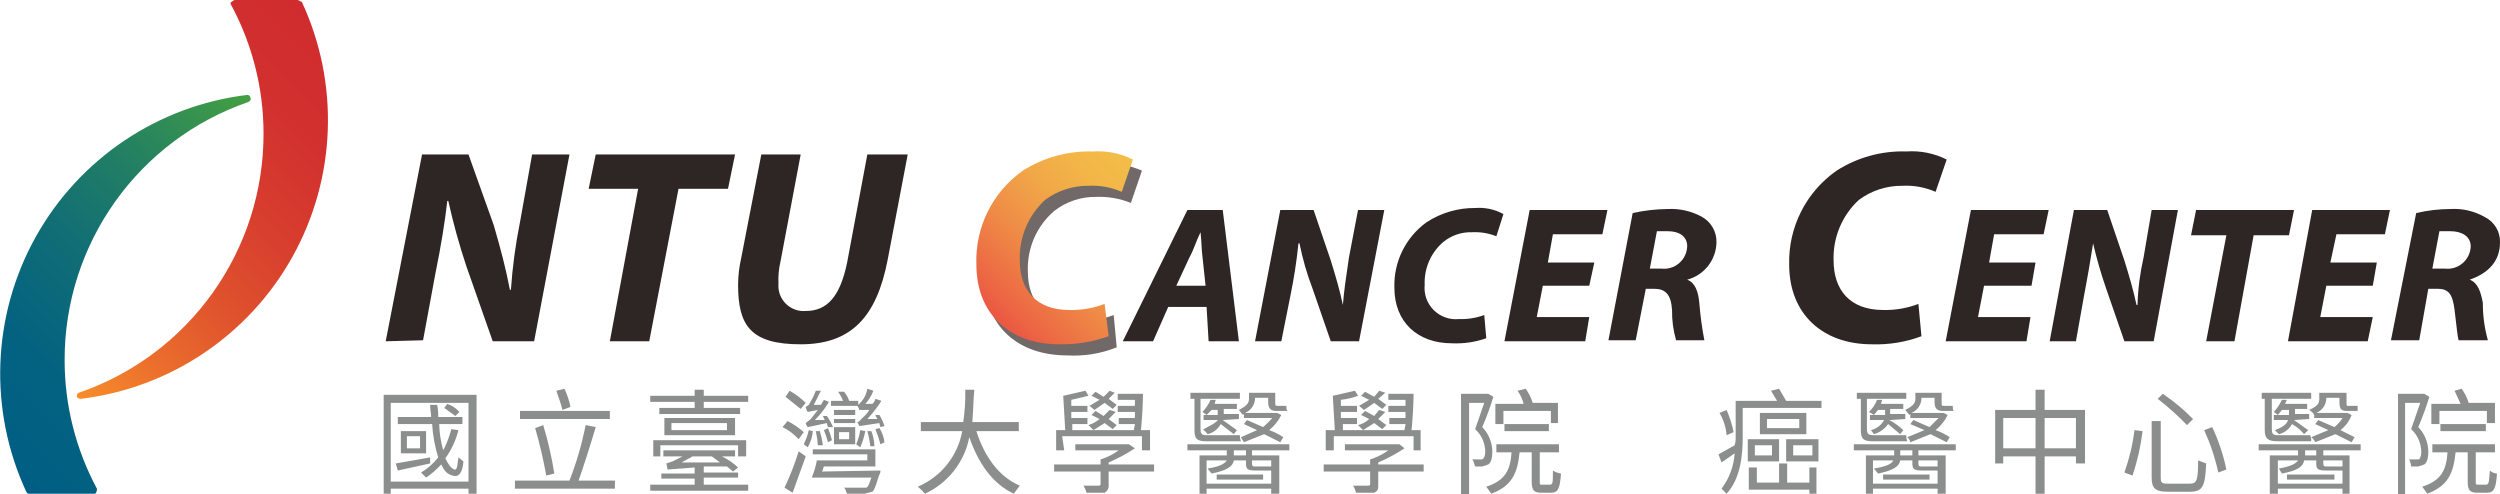
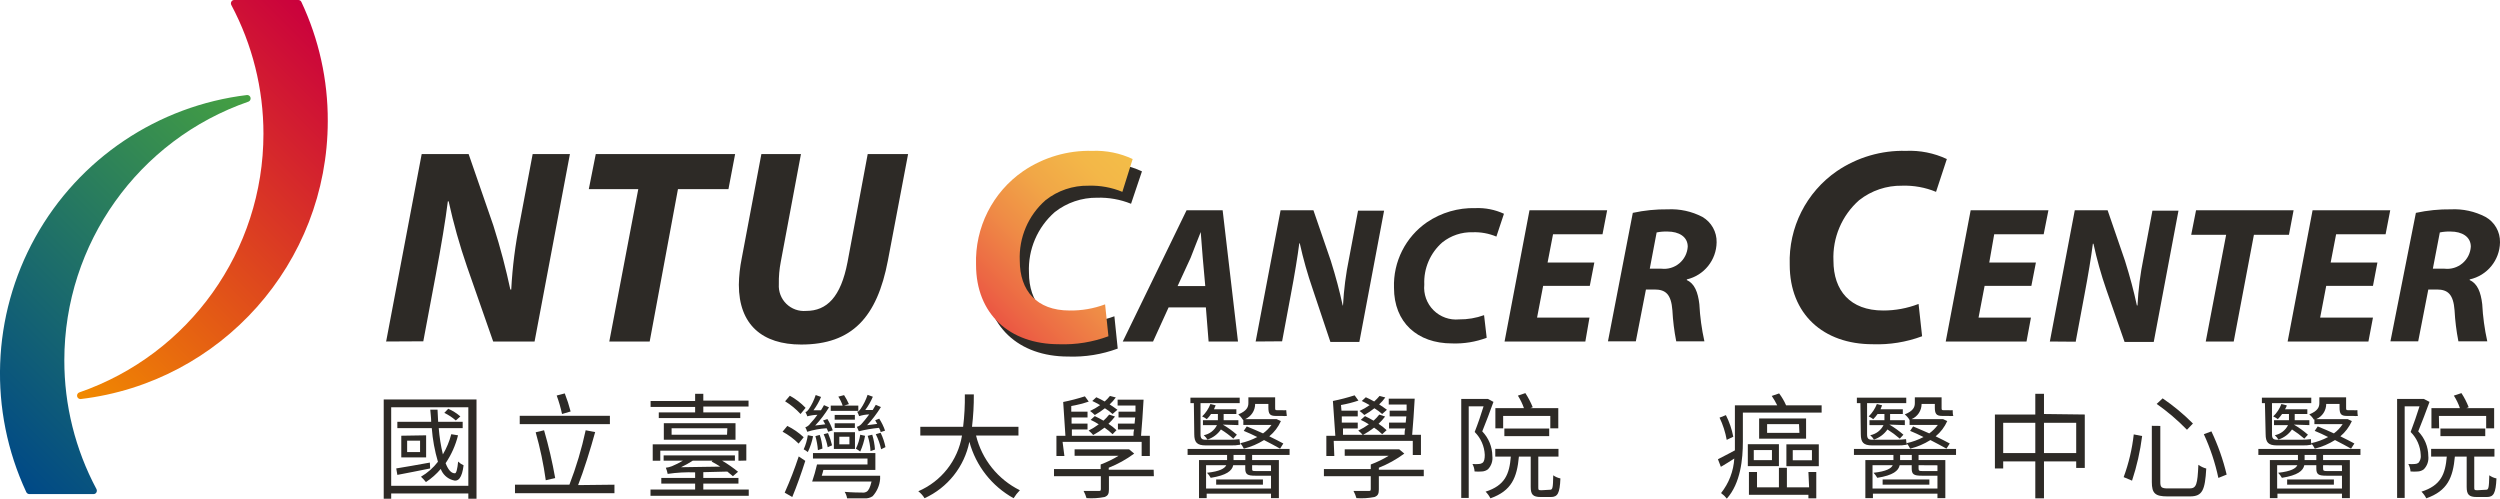
- <svg xmlns="http://www.w3.org/2000/svg" width="247.6" height="48.9" viewBox="0 0 247.6 48.9">
+ <svg xmlns="http://www.w3.org/2000/svg" viewBox="0 0 247.58 49.39">
  <defs>
-     <style>.cls-1{isolation:isolate;}.cls-2{fill:url(#linear-gradient);}.cls-3{fill:url(#linear-gradient-2);}.cls-4{fill:#2e2624;}.cls-5{opacity:0.65;mix-blend-mode:multiply;}.cls-6{fill:#231815;}.cls-7{fill:url(#linear-gradient-3);}.cls-8{fill:#8c8d8d;}</style>
-     <linearGradient id="linear-gradient" x1="-2.13" y1="44.03" x2="28.57" y2="13.33" gradientUnits="userSpaceOnUse">
-       <stop offset="0" stop-color="#005e85" />
-       <stop offset="0.24" stop-color="#046281" />
-       <stop offset="0.48" stop-color="#116e75" />
-       <stop offset="0.73" stop-color="#258260" />
-       <stop offset="0.98" stop-color="#429d44" />
+     <style>.cls-1{fill:url(#未命名漸層_13);}.cls-2{fill:url(#未命名漸層_10);}.cls-3{fill:#2d2a26;}.cls-4{fill:url(#linear-gradient);}</style>
+     <linearGradient id="未命名漸層_13" x1="-2.13" y1="44.03" x2="28.57" y2="13.33" gradientUnits="userSpaceOnUse">
+       <stop offset="0" stop-color="#004987" />
      <stop offset="1" stop-color="#45a041" />
    </linearGradient>
-     <linearGradient id="linear-gradient-2" x1="3.89" y1="35.6" x2="34.59" y2="4.9" gradientUnits="userSpaceOnUse">
-       <stop offset="0" stop-color="#f88d2b" />
-       <stop offset="0.18" stop-color="#eb6e2c" />
-       <stop offset="0.39" stop-color="#df512d" />
-       <stop offset="0.6" stop-color="#d73d2e" />
-       <stop offset="0.8" stop-color="#d2302f" />
-       <stop offset="1" stop-color="#d02c2f" />
+     <linearGradient id="未命名漸層_10" x1="3.88" y1="35.6" x2="34.59" y2="4.9" gradientUnits="userSpaceOnUse">
+       <stop offset="0" stop-color="#f18a00" />
+       <stop offset="1" stop-color="#ca003d" />
    </linearGradient>
-     <linearGradient id="linear-gradient-3" x1="98.73" y1="31.8" x2="113.5" y2="17.03" gradientUnits="userSpaceOnUse">
+     <linearGradient id="linear-gradient" x1="98.73" y1="31.8" x2="113.5" y2="17.04" gradientUnits="userSpaceOnUse">
      <stop offset="0" stop-color="#eb5643" />
      <stop offset="0.1" stop-color="#ec6644" />
      <stop offset="0.37" stop-color="#ef8c46" />
      <stop offset="0.61" stop-color="#f1a747" />
      <stop offset="0.83" stop-color="#f3b748" />
      <stop offset="1" stop-color="#f3bd48" />
    </linearGradient>
  </defs>
-   <g class="cls-1">
-     <g id="txt">
-       <path class="cls-2" d="M6.4,35.7A27,27,0,0,1,24.6,10.1c.2-.1.3-.3.2-.4a.3.3,0,0,0-.3-.3A27.8,27.8,0,0,0,2.6,48.7c.1.2.2.2.3.2H9.3c.1,0,.2,0,.2-.1a.6.6,0,0,0,.1-.4A26.9,26.9,0,0,1,6.4,35.7Z" />
-       <path class="cls-3" d="M29.9.2,29.5,0H23.2l-.3.2a.2.2,0,0,0,0,.3,26.9,26.9,0,0,1,3.2,12.7A27.1,27.1,0,0,1,7.8,38.9c-.1,0-.2.2-.2.4a.5.5,0,0,0,.4.2A27.8,27.8,0,0,0,29.9.2Z" />
-       <path class="cls-4" d="M38.2,33.8l3.6-18.5h4.6l2.5,7c.7,2.4,1.2,4.3,1.6,6.4h.1a52.1,52.1,0,0,1,.9-6.7l1.2-6.7h3.7L52.9,33.8H48.8l-2.6-7.4a64.3,64.3,0,0,1-1.8-6.5h-.1c-.2,1.8-.6,4.4-1.2,7.3l-1.2,6.5Z" />
-       <path class="cls-4" d="M63.2,18.7H58.3l.7-3.4H72.8l-.7,3.4H67.2L64.3,33.8H60.4Z" />
-       <path class="cls-4" d="M79.3,15.3l-2,10.6a7.8,7.8,0,0,0-.2,2.2,2.5,2.5,0,0,0,2.7,2.7c2.1,0,3.4-1.4,4.1-4.8l2-10.7h4l-2,10.5c-1.1,5.6-3.6,8.3-8.6,8.3s-6.2-1.9-6.2-5.9a12.2,12.2,0,0,1,.3-2.6l2-10.3Z" />
-       <g class="cls-5">
-         <path class="cls-6" d="M110.6,34.4a11.4,11.4,0,0,1-4.9.8c-4.9,0-8.2-2.9-8.2-7.8a10.7,10.7,0,0,1,4.7-9.3,11.2,11.2,0,0,1,6.8-2,9.9,9.9,0,0,1,4.1.8L112,20.1a8.2,8.2,0,0,0-3.4-.6,6.6,6.6,0,0,0-4.2,1.4,7.5,7.5,0,0,0-2.6,6c0,3,1.7,4.9,5,4.9a9.1,9.1,0,0,0,3.5-.6Z" />
-       </g>
-       <path class="cls-7" d="M109.8,33.3a13.7,13.7,0,0,1-4.9.8c-4.9,0-8.2-3-8.2-7.9a10.9,10.9,0,0,1,4.6-9.3,12.3,12.3,0,0,1,6.9-1.9,7.7,7.7,0,0,1,4,.8L111.1,19a7.3,7.3,0,0,0-3.3-.6,7.1,7.1,0,0,0-4.3,1.4,7.8,7.8,0,0,0-2.5,6c0,2.9,1.6,4.9,4.9,4.9a9.1,9.1,0,0,0,3.5-.6Z" />
-       <path class="cls-4" d="M115.7,30.4l-1.5,3.4h-3l6.4-13h3.5l1.6,13h-3l-.2-3.4Zm3.7-2.1-.3-2.8c-.1-.7-.1-1.7-.2-2.5h0c-.4.8-.7,1.8-1.1,2.5l-1.3,2.8Z" />
-       <path class="cls-4" d="M124.3,33.8l2.5-13h3.3l1.7,5c.5,1.6.9,3,1.2,4.4h0c.1-1.3.3-2.7.6-4.7l.9-4.7h2.6l-2.5,13h-2.8L130,28.6a28.1,28.1,0,0,1-1.3-4.5h-.1a52,52,0,0,1-.8,5.2l-.9,4.5Z" />
-       <path class="cls-4" d="M147.2,33.5a9,9,0,0,1-3.4.5c-3.4,0-5.7-2.1-5.7-5.5a7.7,7.7,0,0,1,3.2-6.5,8.7,8.7,0,0,1,4.8-1.4,5,5,0,0,1,2.8.6l-.7,2.2a5.7,5.7,0,0,0-2.4-.4,4.3,4.3,0,0,0-2.9,1,5.3,5.3,0,0,0-1.8,4.2,3.1,3.1,0,0,0,3.4,3.4,6.6,6.6,0,0,0,2.5-.4Z" />
-       <path class="cls-4" d="M157.4,28.3h-4.6l-.6,3.1h5.2l-.4,2.4h-8l2.5-13h7.7l-.5,2.4h-4.9l-.5,2.8h4.6Z" />
-       <path class="cls-4" d="M161.7,21.1a16.9,16.9,0,0,1,3.5-.4,6.3,6.3,0,0,1,3.4.8A2.8,2.8,0,0,1,170,24a3.9,3.9,0,0,1-2.9,3.7h0c.8.3,1.1,1.2,1.2,2.3a33.4,33.4,0,0,0,.5,3.7H166a10.2,10.2,0,0,1-.4-3c-.1-1.6-.7-2.1-1.8-2.1H163l-1,5.1h-2.7Zm1.7,5.5h1.1a2.3,2.3,0,0,0,2.6-2.2c0-1-.8-1.5-1.9-1.5h-1.1Z" />
-       <path class="cls-4" d="M190.3,33.3a12.8,12.8,0,0,1-4.9.8c-4.9,0-8.2-3-8.2-7.9a11,11,0,0,1,4.7-9.3,12.1,12.1,0,0,1,6.9-1.9,7.7,7.7,0,0,1,4,.8L191.7,19a7.3,7.3,0,0,0-3.3-.6,7.1,7.1,0,0,0-4.3,1.4,7.8,7.8,0,0,0-2.5,6c0,2.9,1.6,4.9,4.9,4.9a9.1,9.1,0,0,0,3.5-.6Z" />
-       <path class="cls-4" d="M201.2,28.3h-4.7l-.6,3.1h5.2l-.4,2.4h-8l2.5-13h7.7l-.5,2.4h-4.9L197,26h4.6Z" />
-       <path class="cls-4" d="M203,33.8l2.4-13h3.3l1.7,5c.5,1.6.9,3,1.2,4.4h.1a24,24,0,0,1,.6-4.7l.8-4.7h2.6l-2.4,13h-2.9l-1.8-5.2a44.5,44.5,0,0,1-1.3-4.5h0c-.2,1.3-.5,3.1-.9,5.2l-.8,4.5Z" />
-       <path class="cls-4" d="M220.5,23.3H217l.5-2.5h9.7l-.5,2.5h-3.5l-1.9,10.5h-2.8Z" />
-       <path class="cls-4" d="M235,28.3h-4.6l-.6,3.1H235l-.5,2.4h-7.9l2.4-13h7.7l-.5,2.4h-4.8l-.6,2.8h4.6Z" />
-       <path class="cls-4" d="M239.3,21.1a15.1,15.1,0,0,1,3.4-.4,6.1,6.1,0,0,1,3.4.8,2.7,2.7,0,0,1,1.5,2.5c0,2-1.3,3.1-3,3.7h0c.8.3,1.1,1.2,1.3,2.3a13.5,13.5,0,0,0,.5,3.7h-2.9c-.1-.3-.2-1.4-.4-3s-.6-2.1-1.7-2.1h-.9l-.9,5.1h-2.8Zm1.6,5.5h1.2a2.3,2.3,0,0,0,2.6-2.2c0-1-.9-1.5-2-1.5h-1.1Z" />
-       <path class="cls-8" d="M47.2,39.1v9.8h-.8v-.5H38.7v.5H38V39.1Zm-.8,8.6V39.9H38.7v7.8Zm-3.8-1.8-3.2.7-.2-.7,3.4-.6Zm2.8-3.3a8,8,0,0,1-1.3,2.8c.3.6.6,1,.9,1.1s.3-.5.4-1.2l.5.4c-.1,1.2-.5,1.6-1.1,1.4s-.8-.5-1.1-1.1a8.7,8.7,0,0,1-1.5,1.3l-.5-.5a6.1,6.1,0,0,0,1.7-1.5,13.9,13.9,0,0,1-.6-3.3H39.4v-.7h3.3c0-.4-.1-.7-.1-1.2h.7a5.3,5.3,0,0,1,.1,1.2h2.4V42H43.5a10.1,10.1,0,0,0,.4,2.6,10.2,10.2,0,0,0,.8-2.1Zm-3.2.1v2.2H39.7V42.7Zm-.6.5H40.3v1.2h1.3Zm3.5-2L44,40.4l.3-.4a2.8,2.8,0,0,1,1.2.8Z" />
-       <path class="cls-8" d="M60.9,47.6v.8H51v-.8h5.4A31.9,31.9,0,0,0,58,42.1l1,.2c-.5,1.7-1.2,3.9-1.7,5.3Zm-.5-6.1H51.5v-.8h8.9Zm-6.3,5.6A45.2,45.2,0,0,0,53,42.4l.8-.3a35.8,35.8,0,0,1,1.1,4.8Zm1.6-6.5c-.1-.5-.4-1.3-.6-1.9l.8-.2a7.6,7.6,0,0,1,.6,1.8Z" />
-       <path class="cls-8" d="M74.1,48v.6H64.4V48h4.4v-.6H65.5v-.5h3.3v-.6l-2.7.2c0-.2-.1-.5-.1-.6l.6-.2,1-.5H65.7v-.6h7.1v.6H71.5a6.4,6.4,0,0,1,1.6,1.1l-.5.4-.6-.5H69.7v.6h3.4v.5H69.7V48Zm-5.3-8.2H64.4v-.6h4.4v-.6h.9v.6h4.4v.6H69.7v.6h3.6V41h-8v-.6h3.5Zm4.3,5.4V44.1H65.4v1.1h-.7V43.6h9.2v1.6Zm-.3-3.8v1.7h-7V41.4Zm-.8.5H66.5v.7H72Zm-3.4,3.3-1.1.6h3.8l-.8-.6H68.6Z" />
-       <path class="cls-8" d="M79.1,43.5a5.2,5.2,0,0,0-1.6-1.2l.5-.6a7.4,7.4,0,0,1,1.6,1.1Zm-1.4,4.8a27.3,27.3,0,0,0,1.4-3.6l.7.5-1.3,3.6Zm1.6-7.8-1.5-1.2.4-.6a7.4,7.4,0,0,1,1.6,1.2Zm1.2,2.2a3.8,3.8,0,0,1-.5,1.6l-.4-.3a5.8,5.8,0,0,0,.5-1.4Zm1.5-.4c0-.1-.1-.2-.1-.4l-1.9.4a.8.8,0,0,1-.2-.4l.5-.4.7-.9-1,.2a1.1,1.1,0,0,1-.2-.5l.3-.2a8.8,8.8,0,0,0,.7-1.4h.5l-.7,1.4h.7l.3-.5.5.2a8.6,8.6,0,0,1-1.4,1.8h1c-.1-.1-.1-.2-.2-.4h.4a6,6,0,0,1,.6,1.1Zm5.2,4.3s0,.3-.1.4-.4,1.5-.7,1.7l-.8.2H83.9c-.1-.1-.1-.4-.3-.6h2.2c.2-.1.3-.4.5-1H80.4a8.4,8.4,0,0,0,.5-1.7h5v-.6H80.5v-.5h6.2v1.7H81.6c-.1.2-.1.4-.2.5ZM81,44.1a9.3,9.3,0,0,0-.2-1.4h.4a8.9,8.9,0,0,1,.3,1.4Zm1-1.7a8.4,8.4,0,0,1,.4,1.2l-.4.2a8.4,8.4,0,0,0-.4-1.2Zm3-2.2H82.3v-.5h1.2a4.1,4.1,0,0,0-.5-.9h.6a2.6,2.6,0,0,1,.5.9H85Zm-2.4,2.1h2.1V44H82.6Zm2.1-1.2H82.6v-.5h2.1Zm-2.1.4h2.1v.4H82.6Zm.5,2h1v-.7h-1Zm2.6-.8a7.5,7.5,0,0,1-.5,1.6l-.4-.3a5.7,5.7,0,0,0,.4-1.4Zm1.5-.4c0-.1-.1-.2-.1-.4l-2,.3a1.4,1.4,0,0,0-.2-.4c.2,0,.3-.2.5-.4a3,3,0,0,0,.7-.8h-1a.8.8,0,0,0-.2-.4l.3-.3a2.6,2.6,0,0,0,.7-1.4l.6.2a4.1,4.1,0,0,1-.8,1.3h.7a.9.9,0,0,0,.3-.5l.6.2a12.4,12.4,0,0,1-1.4,1.8h1c-.1-.2-.2-.3-.2-.4h.4a5.4,5.4,0,0,1,.5,1.1Zm-1,1.9a9.9,9.9,0,0,0-.3-1.5h.4a4.4,4.4,0,0,1,.3,1.5Zm.9-1.8a3.4,3.4,0,0,1,.5,1.4l-.4.2a13.1,13.1,0,0,0-.5-1.5Z" />
-       <path class="cls-8" d="M96.7,42.7c.8,2.5,2.2,4.5,4.3,5.4l-.6.8c-2.1-1-3.5-3-4.4-5.6a7.8,7.8,0,0,1-4.4,5.6,4.6,4.6,0,0,0-.7-.7,7.4,7.4,0,0,0,4.4-5.5H91.2v-.9h4.2a18.9,18.9,0,0,0,.2-3.2h.9c-.1.9-.1,2-.2,3.2h4.6v.9Z" />
-       <path class="cls-8" d="M114.3,46.7h-4.5V48a.8.8,0,0,1-.4.8h-1.8a2.1,2.1,0,0,0-.3-.7h1.5c.2,0,.2-.1.2-.2V46.7h-4.6V46H109v-.5a6.1,6.1,0,0,0,1.8-.9h-4.3V44h5.3l.6.4a15.9,15.9,0,0,1-2.6,1.4V46h4.5Zm-8.9-2.1h-.8v-2h.9l-.2-3.4,2.2-.5.3.5-1.7.4v.6h1.6v.6h-1.6v.6h1.6V42h-1.5v.6h6.1c0-.2.1-.4.1-.6h-1.6v-.6h1.6v-.6h-1.7v-.6h1.7v-.6h-1.7V39h2.5c0,1.1-.1,2.6-.2,3.6h.9v2h-.8V43.2h-7.9Zm4.8-2.1-.8-.6-1.1.7-.5-.5a3,3,0,0,0,1.1-.6l-.8-.4.4-.4.8.5.6-.6.6.2-.7.7.8.6Zm0-2-.8-.6-1,.7-.5-.4,1-.6-.8-.4.4-.4.8.5.6-.6.5.2-.6.6.8.6Z" />
-       <path class="cls-8" d="M124,44.6v.5h2.7v3.8h-.8v-.5h-6.4v.5h-.7V45.1h2.7v-.5h-3.9V44h10.1v.6Zm-5.7-5.1h-.4v-.6h4.9v.6h-3.9v3c0,.4.1.6.5.6h3.4a1.3,1.3,0,0,0,.1.6h-3.5c-.9,0-1.1-.3-1.1-1.1Zm2.8,2.1h0l1.4,1-.3.4-1.3-1a2,2,0,0,1-1.3,1c-.1-.1-.2-.3-.4-.4s1.2-.6,1.4-1h-1.4v-.5h1.4v-.5H120l-.5.5-.4-.3a5,5,0,0,0,.8-1.2h.5c0,.1-.1.3-.1.4h2.2v.5h-1.3V41h1.5v.5Zm4.8,6.3V46.6h-1.5c-.8,0-1-.1-1-.7v-.3h-1.2c-.1.6-.7,1-2.2,1.3l-.4-.5c1.3-.2,1.7-.5,1.9-.8h-2v2.3Zm-5.4-.9h4.6v.5h-4.6Zm2.9-2.4h-1.2v.5h1.2Zm-.3-3.5-.4-.5c.8-.4,1-.7,1-1.1v-.6h2.6v1c0,.2,0,.3.2.3h.9c0,.1,0,.4.1.5h-1.1c-.6,0-.8-.3-.8-.9v-.4h-1.3a1.6,1.6,0,0,1-1,1.5h3.2l.4.2a4.4,4.4,0,0,1-1.2,1.5,6,6,0,0,1,1.4.7l-.3.5-1.6-.8-2,.8-.3-.5,1.6-.7-1.3-.6.3-.4,1.6.7a7.6,7.6,0,0,0,.9-.9h-2.8v-.4Zm.9,4.5v.3c0,.3.1.3.4.3h1.5v-.6Z" />
-       <path class="cls-8" d="M141,46.7h-4.5V48c0,.4,0,.6-.4.8h-1.8a2.1,2.1,0,0,0-.3-.7h1.5c.2,0,.2-.1.2-.2V46.7h-4.6V46h4.6v-.5a6.1,6.1,0,0,0,1.8-.9h-4.3V44h5.4l.5.4a15.9,15.9,0,0,1-2.6,1.4V46H141Zm-8.9-2.1h-.8v-2h.9l-.2-3.4,2.2-.5.3.5a7.1,7.1,0,0,1-1.7.4v.6h1.6v.6h-1.6v.6h1.6V42H133v.6h6.1c0-.2.1-.4.1-.6h-1.6v-.6h1.6v-.6h-1.7v-.6h1.7v-.6h-1.7V39h2.5c0,1.1-.1,2.6-.2,3.6h.9v2H140V43.2h-7.9Zm4.8-2.1-.8-.6-1.1.7-.5-.5a2.4,2.4,0,0,0,1.1-.6l-.8-.4.4-.4.9.5.5-.6.6.2-.7.7.8.6Zm0-2-.8-.6-1,.7-.5-.4,1-.6-.8-.4.4-.4.9.5.5-.6.6.2-.7.6.8.6Z" />
-       <path class="cls-8" d="M147.9,39.3a26.5,26.5,0,0,1-1.1,3,3.5,3.5,0,0,1,1,2.4c0,.6-.1,1.1-.4,1.3l-.6.2h-.7c-.1-.2-.1-.5-.3-.7h1c.2-.1.3-.4.3-.8a3.1,3.1,0,0,0-1-2.2l.9-2.6h-1.5v9.1h-.8V39h2.7Zm5.6,8.7c.3,0,.3-.2.3-1.4a1.9,1.9,0,0,0,.8.3c-.1,1.5-.3,1.9-1,1.9h-1c-.7,0-.9-.3-.9-1.1V44.8h-1.2c-.2,2-.7,3.3-2.8,4.1l-.5-.7c1.9-.6,2.4-1.7,2.5-3.4h-1.5V44h6.2v.8h-1.9v2.9c0,.3,0,.3.2.3Zm-4.6-6h-.8V40h2.8a3.8,3.8,0,0,0-.6-1.3l.8-.2a4.6,4.6,0,0,1,.7,1.4h2.5v2h-.7V40.7h-4.7Zm.1.7V42h4.4v.7Z" />
-       <path class="cls-8" d="M180.4,39.7v.7h-7.8v2.9c0,1.7-.2,4.1-1.6,5.6l-.5-.5a6.5,6.5,0,0,0,1.3-3.5l-1.3.9-.3-.8,1.6-.9a2.5,2.5,0,0,0,.1-.8V39.7H176l-.6-1,.8-.2.7,1.2ZM171,43.1a5.1,5.1,0,0,0-.7-2.2l.7-.3a11.1,11.1,0,0,1,.7,2.2Zm2.1.4h3.1v2.2h-3.1Zm6.1,2.8h.7v2.6h-.7v-.4h-6V46.3h.8v1.5h2.2V45.9h.8v1.9h2.2Zm-5.4-1.2h1.7v-1h-1.7Zm5.1-2.1h-4.6V40.9h4.6Zm-.7-1.5H175v.9h3.2Zm-1.3,2h3.2v2.2h-3.2Zm.7,1.6h1.9v-1h-1.9Z" />
-       <path class="cls-8" d="M190,44.6v.5h2.7v3.8h-.8v-.5h-6.4v.5h-.7V45.1h2.8v-.5h-4V44h10.1v.6Zm-5.7-5.1h-.4v-.6h4.9v.6h-3.9v3c0,.4.1.6.6.6h3.3a1.3,1.3,0,0,0,.1.6h-3.5c-.9,0-1.1-.3-1.1-1.1Zm2.9,2.1h-.1a5.6,5.6,0,0,1,1.4,1l-.3.4L187,42a2.6,2.6,0,0,1-1.4,1l-.3-.4a2,2,0,0,0,1.3-1h-1.4v-.5h1.5v-.5H186l-.4.5-.5-.3a3.2,3.2,0,0,0,.8-1.2h.5c0,.1-.1.3-.1.4h2.2v.5h-1.3V41h1.5v.5Zm4.7,6.3V46.6h-1.5c-.8,0-1-.1-1-.7v-.3h-1.2c-.1.6-.7,1-2.2,1.3l-.4-.5c1.3-.2,1.8-.5,1.9-.8h-2v2.3Zm-5.4-.9h4.6v.5h-4.6Zm2.9-2.4h-1.2v.5h1.2Zm-.3-3.5-.4-.5c.8-.4,1-.7,1-1.1v-.6h2.6v1c0,.2,0,.3.2.3h.9c0,.1,0,.4.1.5h-1.1c-.6,0-.8-.3-.8-.9v-.4h-1.3a1.6,1.6,0,0,1-1,1.5h3.2l.4.2a4.4,4.4,0,0,1-1.2,1.5,6,6,0,0,1,1.4.7l-.3.5-1.6-.8-2,.8a.9.9,0,0,0-.3-.5l1.7-.7-1.4-.6.3-.4,1.6.7.9-.9h-2.8v-.4Zm.9,4.5v.3c0,.3.1.3.4.3h1.5v-.6Z" />
-       <path class="cls-8" d="M206.5,40.6v5.3h-.9v-.7h-3.1v3.7h-.9V45.2h-3.2v.7h-.8V40.6h4v-2h.9v2Zm-4.9,3.8v-3h-3.2v3Zm4,0v-3h-3.1v3Z" />
-       <path class="cls-8" d="M212.2,42.7a21.6,21.6,0,0,1-1,4.4l-.8-.3a19.8,19.8,0,0,0,1-4.2Zm1.8-1v5.6c0,.5.1.6.7.6h2.2c.7,0,.8-.4.8-2.3l.8.3c-.1,2.2-.3,2.8-1.6,2.8h-2.2c-1.2,0-1.6-.3-1.6-1.4V41.7Zm.2-2.7a19.8,19.8,0,0,1,3,2.5l-.6.6a26.2,26.2,0,0,0-2.9-2.6Zm4.9,3.3a18.8,18.8,0,0,1,1.4,4.2l-.8.3a20.7,20.7,0,0,0-1.4-4.2Z" />
-       <path class="cls-8" d="M230.1,44.6v.5h2.6v3.8H232v-.5h-6.4v.5h-.8V45.1h2.8v-.5h-3.9V44h10.1v.6Zm-5.8-5.1H224v-.6h4.9v.6H225v3c0,.4.1.6.5.6h3.3a1.3,1.3,0,0,1,.1.6h-3.4c-.9,0-1.2-.3-1.2-1.1Zm2.9,2.1h0l1.4,1-.4.4a4.2,4.2,0,0,0-1.2-1,2,2,0,0,1-1.3,1l-.4-.4c.8-.3,1.2-.6,1.3-1h-1.4v-.5h1.5v-.5H226l-.4.5-.4-.3a5,5,0,0,0,.8-1.2h.5c-.1.1-.1.3-.2.4h2.2v.5h-1.2V41h1.4v.5Zm4.8,6.3V46.6h-1.6c-.8,0-1-.1-1-.7v-.3h-1.2c-.1.6-.6,1-2.2,1.3l-.3-.5c1.2-.2,1.7-.5,1.9-.8h-2v2.3Zm-5.5-.9h4.7v.5h-4.7Zm2.9-2.4h-1.1v.5h1.1Zm-.2-3.5a1.2,1.2,0,0,0-.5-.5c.9-.4,1-.7,1-1.1v-.6h2.7v1c0,.2,0,.3.1.3h1v.5h-1.1c-.6,0-.7-.3-.7-.9v-.4h-1.3a1.6,1.6,0,0,1-1,1.5h3.1l.4.2a3.3,3.3,0,0,1-1.1,1.5l1.4.7-.3.5-1.6-.8-2,.8a1,1,0,0,0-.4-.5l1.7-.7-1.3-.6.3-.4,1.6.7a3.4,3.4,0,0,0,.8-.9h-2.8v-.4Zm.9,4.5v.3c0,.3.1.3.4.3H232v-.6Z" />
-       <path class="cls-8" d="M240.6,39.3a26.5,26.5,0,0,1-1.1,3,3.5,3.5,0,0,1,1,2.4c0,.6-.1,1.1-.4,1.3l-.6.2h-.7a1.9,1.9,0,0,0-.2-.7h1a1.3,1.3,0,0,0,.2-.8,3.1,3.1,0,0,0-1-2.2l.9-2.6h-1.5v9.1h-.7V39h2.6Zm5.6,8.7c.3,0,.3-.2.4-1.4a1.1,1.1,0,0,0,.7.3c-.1,1.5-.3,1.9-1,1.9h-1c-.7,0-.9-.3-.9-1.1V44.8h-1.2c-.2,2-.7,3.3-2.8,4.1l-.5-.7c1.9-.6,2.4-1.7,2.5-3.4h-1.5V44h6.2v.8h-1.9v2.9c0,.3,0,.3.3.3Zm-4.6-6h-.8V40h2.9l-.6-1.3.7-.2a4.6,4.6,0,0,1,.7,1.4h2.6v2h-.8V40.7h-4.7Zm.1.7V42h4.5v.7Z" />
-     </g>
+   <g id="txt">
+     <path class="cls-1" d="M6.37,35.68A27.12,27.12,0,0,1,24.62,10.06a.34.34,0,0,0-.15-.65A27.78,27.78,0,0,0,2.6,48.73a.34.34,0,0,0,.31.2H9.26a.32.32,0,0,0,.29-.17.35.35,0,0,0,0-.33A27,27,0,0,1,6.37,35.68Z" />
+     <path class="cls-2" d="M29.85.2a.33.33,0,0,0-.3-.2H23.19a.31.31,0,0,0-.28.17.35.35,0,0,0,0,.33,27.13,27.13,0,0,1,3.18,12.75A27.11,27.11,0,0,1,7.83,38.87a.34.34,0,0,0,.15.65A27.75,27.75,0,0,0,32.46,12,27.47,27.47,0,0,0,29.85.2Z" />
+     <path class="cls-3" d="M38.24,33.82l3.52-18.56h4.65l2.45,7.08c.75,2.36,1.24,4.29,1.68,6.33h.09A45.08,45.08,0,0,1,51.48,22l1.27-6.74h3.69l-3.5,18.56h-4.1l-2.59-7.41a57.72,57.72,0,0,1-1.82-6.47l-.08,0c-.22,1.8-.66,4.44-1.21,7.36l-1.22,6.5Z" />
+     <path class="cls-3" d="M63.21,18.73h-4.9L59,15.26h13.8l-.66,3.47h-5L64.34,33.82h-4Z" />
+     <path class="cls-3" d="M79.32,15.26l-2,10.68a10.46,10.46,0,0,0-.19,2.21,2.49,2.49,0,0,0,2.7,2.64c2.06,0,3.44-1.38,4.1-4.82l2-10.71h4l-2,10.54c-1.07,5.62-3.55,8.32-8.59,8.32-3.83,0-6.17-1.95-6.17-5.92a14.12,14.12,0,0,1,.28-2.59l1.95-10.35Z" />
+     <path class="cls-3" d="M110.69,34.52a12.79,12.79,0,0,1-4.91.79c-4.9,0-8.2-3-8.2-7.87a10.81,10.81,0,0,1,4.68-9.28,11.6,11.6,0,0,1,6.83-2,8.67,8.67,0,0,1,4,.81l-1.08,3.21a8.31,8.31,0,0,0-3.36-.6A6.68,6.68,0,0,0,104.46,21a7.52,7.52,0,0,0-2.56,6c0,2.94,1.65,4.93,4.93,4.93a9.65,9.65,0,0,0,3.53-.61Z" />
+     <path class="cls-4" d="M109.77,33.3a12.73,12.73,0,0,1-4.9.79c-4.9,0-8.21-3-8.21-7.87a10.83,10.83,0,0,1,4.68-9.28,11.62,11.62,0,0,1,6.83-2,8.61,8.61,0,0,1,4,.81L111.15,19a8.1,8.1,0,0,0-3.36-.61,6.66,6.66,0,0,0-4.24,1.43,7.52,7.52,0,0,0-2.56,6c0,2.94,1.65,4.93,4.93,4.93a9.63,9.63,0,0,0,3.52-.61Z" />
+     <path class="cls-3" d="M115.73,30.44l-1.54,3.38h-3l6.32-13h3.57l1.52,13h-2.91l-.27-3.38Zm3.63-2.11-.25-2.8c-.06-.71-.14-1.75-.2-2.55h0c-.33.8-.7,1.8-1,2.55l-1.29,2.8Z" />
+     <path class="cls-3" d="M124.35,33.82l2.47-13h3.25l1.72,5c.52,1.66.87,3,1.18,4.43H133a31.27,31.27,0,0,1,.6-4.66l.89-4.73h2.58l-2.45,13h-2.87L130,28.63a40.9,40.9,0,0,1-1.28-4.53l-.05,0c-.16,1.26-.46,3.11-.85,5.15l-.85,4.55Z" />
+     <path class="cls-3" d="M147.23,33.45a8.84,8.84,0,0,1-3.43.56c-3.44,0-5.75-2.08-5.75-5.51a7.57,7.57,0,0,1,3.28-6.5,8.16,8.16,0,0,1,4.78-1.39,6.13,6.13,0,0,1,2.83.56l-.75,2.26a5.56,5.56,0,0,0-2.35-.43,4.62,4.62,0,0,0-3,1,5.24,5.24,0,0,0-1.79,4.18,3.16,3.16,0,0,0,3.45,3.45,7,7,0,0,0,2.47-.42Z" />
+     <path class="cls-3" d="M157.44,28.31h-4.62l-.6,3.14h5.19L157,33.82h-8l2.47-13h7.69l-.46,2.38h-4.9L153.26,26h4.63Z" />
+     <path class="cls-3" d="M161.7,21.08a15.47,15.47,0,0,1,3.47-.35,6.72,6.72,0,0,1,3.42.75A2.83,2.83,0,0,1,170,24a3.82,3.82,0,0,1-2.95,3.67v.07c.77.34,1.1,1.2,1.24,2.38a22.25,22.25,0,0,0,.5,3.68H166a21.72,21.72,0,0,1-.38-3.07c-.12-1.58-.66-2.06-1.76-2.06H163l-1,5.13h-2.76Zm1.68,5.53h1.16a2.34,2.34,0,0,0,2.6-2.18c0-1-.89-1.5-2-1.5a4.56,4.56,0,0,0-1.08.09Z" />
+     <path class="cls-3" d="M190.35,33.3a12.73,12.73,0,0,1-4.9.79c-4.9,0-8.21-3-8.21-7.87a10.81,10.81,0,0,1,4.68-9.28,11.62,11.62,0,0,1,6.83-2,8.64,8.64,0,0,1,4.05.81L191.73,19a8.1,8.1,0,0,0-3.36-.61,6.71,6.71,0,0,0-4.25,1.43,7.55,7.55,0,0,0-2.55,6c0,2.94,1.65,4.93,4.92,4.93A9.65,9.65,0,0,0,190,30.1Z" />
+     <path class="cls-3" d="M201.17,28.31h-4.63l-.6,3.14h5.19l-.44,2.37h-8l2.47-13h7.7l-.47,2.38h-4.9L197,26h4.62Z" />
+     <path class="cls-3" d="M203,33.82l2.47-13h3.25l1.72,5c.52,1.66.87,3,1.18,4.43h.06a31.08,31.08,0,0,1,.59-4.66l.89-4.73h2.58l-2.45,13H210.4l-1.81-5.19a38.7,38.7,0,0,1-1.27-4.53l-.06,0c-.16,1.26-.46,3.11-.85,5.15l-.85,4.55Z" />
+     <path class="cls-3" d="M220.46,23.25H217l.48-2.43h9.66l-.46,2.43h-3.47l-2,10.57h-2.77Z" />
+     <path class="cls-3" d="M235,28.31h-4.63l-.6,3.14H235l-.45,2.37h-8l2.47-13h7.69l-.46,2.38h-4.9L230.81,26h4.63Z" />
+     <path class="cls-3" d="M239.25,21.08a15.5,15.5,0,0,1,3.48-.35,6.7,6.7,0,0,1,3.41.75A2.81,2.81,0,0,1,247.58,24a3.82,3.82,0,0,1-3,3.67v.07c.77.34,1.1,1.2,1.24,2.38a22.25,22.25,0,0,0,.5,3.68h-2.86a21.72,21.72,0,0,1-.38-3.07c-.12-1.58-.66-2.06-1.75-2.06h-.85l-1,5.13h-2.75Zm1.68,5.53h1.16a2.34,2.34,0,0,0,2.6-2.18c0-1-.89-1.5-2-1.5a4.46,4.46,0,0,0-1.07.09Z" />
+     <path class="cls-3" d="M47.19,39.56v9.83h-.81v-.52H38.74v.52H38V39.56Zm-.81,8.55V40.33H38.74v7.78ZM42.6,46.39c-1.15.23-2.33.47-3.25.64l-.11-.64c.85-.13,2.08-.36,3.33-.58Zm2.76-3.28a8.61,8.61,0,0,1-1.23,2.76c.23.6.53,1,.9,1,.16.05.27-.44.34-1.16a1.86,1.86,0,0,0,.54.37c-.15,1.23-.52,1.69-1.1,1.46a1.8,1.8,0,0,1-1.16-1.1,6.73,6.73,0,0,1-1.47,1.3,4.73,4.73,0,0,0-.49-.53,5.8,5.8,0,0,0,1.68-1.48,16,16,0,0,1-.61-3.33H39.35v-.63H42.7c0-.4-.06-.79-.09-1.2h.72l.06,1.2h2.43v.63H43.45a16.72,16.72,0,0,0,.41,2.6A7.73,7.73,0,0,0,44.69,43Zm-3.16,0v2.19H39.74V43.15Zm-.6.53H40.32v1.13H41.6Zm3.54-2A4.91,4.91,0,0,0,44,40.89l.39-.41a4.58,4.58,0,0,1,1.2.76Z" />
+     <path class="cls-3" d="M60.85,48v.84H51V48h5.39A35.79,35.79,0,0,0,58,42.61l.94.18c-.46,1.68-1.13,3.83-1.69,5.25Zm-.45-6H51.47v-.82H60.4Zm-6.35,5.56a35.42,35.42,0,0,0-1-4.75l.83-.2a44.51,44.51,0,0,1,1.1,4.73ZM55.66,41a13.82,13.82,0,0,0-.53-1.83l.8-.21a15.33,15.33,0,0,1,.58,1.79Z" />
+     <path class="cls-3" d="M74.15,48.48v.62H64.42v-.62h4.42v-.59H65.49v-.56h3.35v-.55a15.06,15.06,0,0,0-2.72.15,3.19,3.19,0,0,0-.18-.61,2.38,2.38,0,0,0,.6-.15,7.75,7.75,0,0,0,1.09-.55H65.72V45.1h7.06v.52H71.51a12.47,12.47,0,0,1,1.58,1.1l-.51.44c-.14-.13-.34-.29-.55-.46l-2.38.06v.57h3.48v.56H69.65v.59ZM68.84,40.3H64.43v-.59h4.41V39h.81v.67h4.48v.59H69.65v.58h3.66v.56H65.24v-.56h3.6Zm4.29,5.33v-1H65.39v1h-.75V44h9.27v1.61Zm-.29-3.72v1.64h-7.1V41.91Zm-.81.5H66.51v.64H72Zm-3.42,3.21a9.77,9.77,0,0,1-1.17.65l3.89-.06a9.94,9.94,0,0,0-.86-.5l.1-.09Z" />
+     <path class="cls-3" d="M79.09,43.93a6.92,6.92,0,0,0-1.59-1.18l.47-.57a6.68,6.68,0,0,1,1.62,1.12Zm-1.38,4.86A37.4,37.4,0,0,0,79.1,45.2l.65.44c-.37,1.17-.86,2.55-1.29,3.58ZM79.28,41a7.19,7.19,0,0,0-1.53-1.26l.47-.55a6.47,6.47,0,0,1,1.56,1.2Zm1.24,2.2A6.36,6.36,0,0,1,80,44.77a2.23,2.23,0,0,0-.41-.27A5.19,5.19,0,0,0,80,43.1ZM82,42.76c0-.1-.08-.23-.14-.35a8.16,8.16,0,0,0-1.92.35,1.83,1.83,0,0,0-.19-.44,1,1,0,0,0,.51-.4,7.09,7.09,0,0,0,.69-.84,4.16,4.16,0,0,0-1,.15,3.15,3.15,0,0,0-.19-.43c.12,0,.22-.12.34-.28a5.63,5.63,0,0,0,.68-1.4l.53.19a6.22,6.22,0,0,1-.75,1.32l.74,0q.17-.26.3-.51l.5.22a10.68,10.68,0,0,1-1.37,1.8l1-.12c-.07-.14-.15-.25-.22-.38l.43-.14a5.32,5.32,0,0,1,.53,1.12Zm5.16,4.35a2,2,0,0,1,0,.33,2.87,2.87,0,0,1-.74,1.7,1.26,1.26,0,0,1-.83.21c-.33,0-1,0-1.7,0a1.79,1.79,0,0,0-.24-.64c.71.06,1.44.07,1.72.07a.71.71,0,0,0,.46-.09c.19-.12.34-.41.48-1H80.43A16.83,16.83,0,0,0,80.91,46h5v-.59H80.51v-.54h6.18v1.67H81.54a5.32,5.32,0,0,1-.16.57ZM81,44.58a6.94,6.94,0,0,0-.25-1.39l.43-.12a5.28,5.28,0,0,1,.27,1.35Zm1-1.69a7.38,7.38,0,0,1,.4,1.21l-.43.19A5.55,5.55,0,0,0,81.57,43Zm3-2.2H82.27v-.52h1.18a3.83,3.83,0,0,0-.43-.89l.57-.15a6.06,6.06,0,0,1,.48.89l-.49.15H85ZM82.58,42.8h2.09v1.66H82.58Zm2.08-1.24h-2v-.47h2Zm-2,.36h2v.46h-2ZM83.12,44h1v-.75h-1Zm2.55-.84a6.5,6.5,0,0,1-.48,1.56,3.58,3.58,0,0,0-.43-.29,4.64,4.64,0,0,0,.43-1.38Zm1.54-.37c0-.12-.09-.26-.16-.42a14,14,0,0,0-2,.34,4.49,4.49,0,0,0-.19-.44,1,1,0,0,0,.53-.37c.12-.13.39-.45.69-.86a3.65,3.65,0,0,0-1,.17,2.34,2.34,0,0,0-.19-.44c.14,0,.21-.11.34-.28a5.45,5.45,0,0,0,.69-1.39l.52.19a6.21,6.21,0,0,1-.75,1.31l.74,0q.16-.26.3-.51l.51.22a11.69,11.69,0,0,1-1.37,1.8l1-.13-.2-.36.4-.16a5.38,5.38,0,0,1,.58,1.19Zm-1,1.88a6.08,6.08,0,0,0-.28-1.51l.45-.11a6.41,6.41,0,0,1,.27,1.47Zm1-1.81a5.8,5.8,0,0,1,.48,1.42l-.43.21A6,6,0,0,0,86.73,43Z" />
+     <path class="cls-3" d="M96.66,43.13A8.21,8.21,0,0,0,101,48.55a4.42,4.42,0,0,0-.62.79A9.1,9.1,0,0,1,96,43.75a7.85,7.85,0,0,1-4.44,5.59,2.51,2.51,0,0,0-.62-.69,7.31,7.31,0,0,0,4.33-5.52H91.14v-.86h4.24a23.68,23.68,0,0,0,.17-3.21h.89a25.51,25.51,0,0,1-.18,3.21h4.6v.86Z" />
+     <path class="cls-3" d="M114.27,47.16h-4.45v1.3c0,.44-.09.63-.43.76a6.82,6.82,0,0,1-1.79.11,3.54,3.54,0,0,0-.29-.71c.69,0,1.31,0,1.48,0s.23,0,.23-.2V47.16h-4.64v-.71H109V46a10.34,10.34,0,0,0,1.77-.86h-4.35v-.64h5.23l.17,0,.5.42a11.14,11.14,0,0,1-2.52,1.4v.2h4.45Zm-8.86-2h-.79v-2h.89l-.22-3.35a19.76,19.76,0,0,0,2.15-.56l.38.52a11.81,11.81,0,0,1-1.73.44l0,.56h1.61v.57h-1.58l0,.61h1.58v.58h-1.55l0,.63h6.1c0-.2,0-.4.07-.63h-1.61v-.58h1.65l.06-.61h-1.65v-.57h1.68l0-.61h-1.77v-.58h2.57c-.06,1.12-.16,2.58-.25,3.58h.87v2h-.81v-1.4h-7.83ZM110.18,43a6,6,0,0,0-.8-.65,7.91,7.91,0,0,1-1.12.73,3.15,3.15,0,0,0-.45-.44,6.58,6.58,0,0,0,1-.62,6.35,6.35,0,0,0-.8-.44l.41-.37c.28.12.57.29.86.45a4.53,4.53,0,0,0,.56-.6l.58.19a5.42,5.42,0,0,1-.65.72,5.07,5.07,0,0,1,.8.63Zm0-2a4.82,4.82,0,0,0-.76-.57,7.59,7.59,0,0,1-1,.67,3.26,3.26,0,0,0-.47-.4,6.67,6.67,0,0,0,1-.58c-.26-.16-.54-.29-.78-.41l.4-.37a9.28,9.28,0,0,1,.83.42,4.38,4.38,0,0,0,.52-.55l.58.15a4.31,4.31,0,0,1-.61.69c.3.2.57.38.77.53Z" />
+     <path class="cls-3" d="M124,45.05v.51h2.65v3.77h-.78v-.44H119.5v.44h-.76V45.56h2.78v-.51h-3.91v-.59h10.1v.59Zm-5.77-5.13h-.34v-.54h4.88v.54h-3.88V43c0,.41.11.55.51.55h2.35a7.41,7.41,0,0,0,1-.06,4,4,0,0,0,.08.55,4.65,4.65,0,0,1-1,.07h-2.42c-.87,0-1.14-.3-1.14-1.12Zm2.87,2.13v0a9,9,0,0,1,1.39,1l-.35.39a9.36,9.36,0,0,0-1.23-.91,2.57,2.57,0,0,1-1.33,1,2.16,2.16,0,0,0-.37-.43,1.84,1.84,0,0,0,1.31-1h-1.39v-.49h1.48V41h-.68a3,3,0,0,1-.42.51,2.06,2.06,0,0,0-.46-.27,3.45,3.45,0,0,0,.82-1.23l.52.13a4.21,4.21,0,0,1-.17.39h2.22V41h-1.26v.61h1.46v.49Zm4.77,6.33V47.11h-1.55c-.79,0-1-.13-1-.72v-.32h-1.19c-.12.55-.65,1-2.23,1.25a2.23,2.23,0,0,0-.37-.5c1.3-.14,1.76-.44,1.91-.75h-2v2.31Zm-5.43-.9h4.63V48h-4.63Zm2.89-2.43h-1.17v.51h1.17Zm-.25-3.49a2.09,2.09,0,0,0-.45-.52c.83-.34,1-.72,1-1.12v-.57h2.65v1c0,.21,0,.27.15.27h.49a2.25,2.25,0,0,0,.46,0,5.51,5.51,0,0,0,.06.57,2.47,2.47,0,0,1-.5,0h-.61c-.6,0-.72-.23-.72-.85V40h-1.31a1.63,1.63,0,0,1-1,1.51h3l.13,0,.42.19a4.13,4.13,0,0,1-1.15,1.51c.53.25,1,.51,1.39.71l-.32.51c-.39-.23-1-.54-1.59-.85a6.93,6.93,0,0,1-2,.85,2.38,2.38,0,0,0-.35-.54,6.62,6.62,0,0,0,1.68-.61c-.46-.23-.92-.44-1.34-.61l.3-.44c.49.19,1.05.44,1.61.69a3.72,3.72,0,0,0,.84-.84h-2.79v-.47Zm.92,4.51v.32c0,.23,0,.26.39.26h1.48v-.57Z" />
+     <path class="cls-3" d="M141,47.16h-4.45v1.3c0,.44-.09.63-.43.76a6.78,6.78,0,0,1-1.79.11,3.54,3.54,0,0,0-.29-.71c.69,0,1.31,0,1.48,0s.23,0,.23-.2V47.16h-4.64v-.71h4.64V46a10.34,10.34,0,0,0,1.77-.86h-4.35v-.64h5.23l.17,0,.5.42a11.14,11.14,0,0,1-2.52,1.4v.2H141Zm-8.86-2h-.79v-2h.89L132,39.71a19.76,19.76,0,0,0,2.15-.56l.38.52a11.81,11.81,0,0,1-1.73.44l.05.56h1.61v.57h-1.58l0,.61h1.58v.58H133l0,.63h6.1c0-.2,0-.4.07-.63h-1.61v-.58h1.65l.06-.61h-1.65v-.57h1.68l0-.61h-1.77v-.58h2.57c-.06,1.12-.16,2.58-.25,3.58h.87v2h-.81v-1.4h-7.83ZM136.88,43a6,6,0,0,0-.8-.65,7.91,7.91,0,0,1-1.12.73,2.7,2.7,0,0,0-.45-.44,6.58,6.58,0,0,0,1.05-.62,6.35,6.35,0,0,0-.8-.44l.42-.37c.27.12.56.29.85.45a4.53,4.53,0,0,0,.56-.6l.58.19a5.42,5.42,0,0,1-.65.72,5.07,5.07,0,0,1,.8.63Zm0-2a5.5,5.5,0,0,0-.77-.57,7.59,7.59,0,0,1-1,.67,3.26,3.26,0,0,0-.47-.4,6.67,6.67,0,0,0,1-.58c-.26-.16-.54-.29-.78-.41l.4-.37a9.28,9.28,0,0,1,.83.42,5.4,5.4,0,0,0,.53-.55l.57.15a4.31,4.31,0,0,1-.61.69c.3.2.57.38.77.53Z" />
+     <path class="cls-3" d="M147.9,39.8c-.33.92-.73,2-1.11,2.92a3.55,3.55,0,0,1,1,2.44,1.6,1.6,0,0,1-.43,1.31,1.06,1.06,0,0,1-.58.22,4.64,4.64,0,0,1-.75,0,1.73,1.73,0,0,0-.21-.74,3.61,3.61,0,0,0,.65,0,.63.63,0,0,0,.34-.11c.18-.12.23-.43.23-.79a3.38,3.38,0,0,0-1-2.27c.32-.81.65-1.78.88-2.54h-1.47v9.07h-.74V39.51h2.51l.14,0Zm5.61,8.7c.25,0,.29-.2.31-1.43a1.88,1.88,0,0,0,.71.31c-.06,1.47-.27,1.84-.94,1.84h-1c-.78,0-1-.24-1-1v-3h-1.17c-.19,2.07-.72,3.39-2.82,4.13a2.53,2.53,0,0,0-.48-.66c1.91-.61,2.36-1.72,2.5-3.47h-1.54v-.77h6.26v.77h-2v3c0,.28,0,.33.29.33Zm-4.65-6.08h-.77v-2h2.83a6.14,6.14,0,0,0-.6-1.24l.74-.25a8.24,8.24,0,0,1,.73,1.4l-.24.09h2.77v2h-.79V41.19h-4.67Zm.12.77v-.75h4.44v.75Z" />
+     <path class="cls-3" d="M180.4,40.14v.72h-7.8v2.87c0,1.73-.22,4.11-1.59,5.65a2.71,2.71,0,0,0-.57-.55,6.07,6.07,0,0,0,1.31-3.42c-.45.3-.91.57-1.33.82l-.29-.75c.44-.21,1-.53,1.68-.88,0-.31,0-.59,0-.87V40.14H176a7.06,7.06,0,0,0-.54-.93l.73-.25a5.75,5.75,0,0,1,.69,1.18ZM171,43.56a8.47,8.47,0,0,0-.71-2.2l.63-.25a8.1,8.1,0,0,1,.73,2.14Zm2.09.43h3.08v2.17h-3.08Zm6,2.75h.78v2.61h-.78V49H173.2V46.74H174v1.52h2.17V46.33h.79v1.93h2.2Zm-5.41-1.17h1.8v-1h-1.8Zm5.18-2.13h-4.65v-2h4.65ZM178.16,42H175v.87h3.2Zm-1.25,2h3.21v2.17h-3.21Zm.63,1.58h1.9v-1h-1.9Z" />
+     <path class="cls-3" d="M190,45.05v.51h2.65v3.77h-.78v-.44h-6.39v.44h-.75V45.56h2.78v-.51H183.6v-.59h10.11v.59Zm-5.76-5.13h-.35v-.54h4.89v.54H184.9V43c0,.41.11.55.51.55h2.35a7.41,7.41,0,0,0,1-.06c0,.18.05.41.08.55a4.55,4.55,0,0,1-1,.07h-2.43c-.87,0-1.13-.3-1.13-1.12Zm2.87,2.13v0a9,9,0,0,1,1.39,1l-.36.39a9.91,9.91,0,0,0-1.22-.91,2.65,2.65,0,0,1-1.34,1,1.88,1.88,0,0,0-.37-.43,1.86,1.86,0,0,0,1.32-1h-1.39v-.49h1.48V41h-.68a3.62,3.62,0,0,1-.43.51,2.24,2.24,0,0,0-.45-.27,3.56,3.56,0,0,0,.81-1.23l.52.13a4,4,0,0,1-.16.39h2.21V41h-1.26v.61h1.46v.49Zm4.76,6.33V47.11h-1.55c-.79,0-1-.13-1-.72v-.32h-1.19c-.12.55-.64,1-2.22,1.25a2.59,2.59,0,0,0-.37-.5c1.29-.14,1.76-.44,1.9-.75h-2v2.31Zm-5.43-.9h4.63V48h-4.63Zm2.89-2.43h-1.16v.51h1.16Zm-.24-3.49a1.93,1.93,0,0,0-.46-.52c.84-.34,1-.72,1-1.12v-.57h2.65v1c0,.21,0,.27.16.27h.49a2.22,2.22,0,0,0,.45,0c0,.16,0,.41.06.57a2.31,2.31,0,0,1-.49,0h-.61c-.6,0-.73-.23-.73-.85V40H190.3a1.63,1.63,0,0,1-1,1.51h3l.13,0,.41.19a4.13,4.13,0,0,1-1.15,1.51c.54.25,1,.51,1.4.71l-.33.51c-.39-.23-1-.54-1.59-.85a6.87,6.87,0,0,1-2,.85,2.42,2.42,0,0,0-.36-.54,6.62,6.62,0,0,0,1.68-.61c-.45-.23-.92-.44-1.33-.61l.3-.44c.49.19,1,.44,1.6.69a4,4,0,0,0,.85-.84h-2.8v-.47Zm.91,4.51v.32c0,.23.06.26.39.26h1.48v-.57Z" />
+     <path class="cls-3" d="M206.46,41.05v5.29h-.85v-.65h-3.19v3.66h-.86V45.69h-3.18v.7h-.82V41.05h4V39h.86v2Zm-4.9,3.82v-3h-3.18v3Zm4.05,0v-3h-3.19v3Z" />
+     <path class="cls-3" d="M212.14,43.18a23.47,23.47,0,0,1-1,4.42l-.83-.35a18,18,0,0,0,1-4.23Zm1.8-1v5.57c0,.52.13.62.77.62h2.12c.69,0,.79-.39.88-2.34a2.43,2.43,0,0,0,.78.37c-.12,2.14-.38,2.76-1.61,2.76h-2.24c-1.2,0-1.54-.3-1.54-1.42V42.17Zm.23-2.73a20.42,20.42,0,0,1,3,2.49l-.59.62a21.44,21.44,0,0,0-3-2.56ZM219,42.72A21.42,21.42,0,0,1,220.51,47l-.82.33A20.39,20.39,0,0,0,218.25,43Z" />
+     <path class="cls-3" d="M230.06,45.05v.51h2.65v3.77h-.78v-.44h-6.39v.44h-.75V45.56h2.78v-.51h-3.92v-.59h10.11v.59Zm-5.76-5.13H224v-.54h4.89v.54H225V43c0,.41.11.55.52.55h2.34a7.68,7.68,0,0,0,1-.06c0,.18,0,.41.07.55a4.55,4.55,0,0,1-1,.07h-2.43c-.87,0-1.13-.3-1.13-1.12Zm2.87,2.13v0a9,9,0,0,1,1.39,1l-.36.39a9.91,9.91,0,0,0-1.22-.91,2.6,2.6,0,0,1-1.34,1,2.11,2.11,0,0,0-.36-.43,1.86,1.86,0,0,0,1.31-1h-1.39v-.49h1.48V41H226a4.39,4.39,0,0,1-.42.51,2.32,2.32,0,0,0-.46-.27,3.3,3.3,0,0,0,.81-1.23l.53.13c0,.13-.11.25-.17.39h2.21V41h-1.25v.61h1.45v.49Zm4.76,6.33V47.11h-1.54c-.79,0-1-.13-1-.72v-.32H228.2c-.12.55-.64,1-2.22,1.25a2.59,2.59,0,0,0-.37-.5c1.29-.14,1.76-.44,1.9-.75h-2v2.31Zm-5.43-.9h4.63V48H226.5Zm2.89-2.43h-1.16v.51h1.16Zm-.24-3.49a1.93,1.93,0,0,0-.46-.52c.84-.34,1-.72,1-1.12v-.57h2.65v1c0,.21,0,.27.16.27H233a2.38,2.38,0,0,0,.46,0c0,.16,0,.41.05.57a2.31,2.31,0,0,1-.49,0h-.61c-.6,0-.72-.23-.72-.85V40h-1.32a1.63,1.63,0,0,1-1,1.51h3l.13,0,.41.19a4.22,4.22,0,0,1-1.14,1.51c.53.25,1,.51,1.39.71l-.33.51c-.39-.23-1-.54-1.59-.85a6.87,6.87,0,0,1-2,.85,2.42,2.42,0,0,0-.36-.54,6.62,6.62,0,0,0,1.68-.61c-.45-.23-.92-.44-1.33-.61l.3-.44c.49.19,1.05.44,1.6.69A3.57,3.57,0,0,0,232,42h-2.8v-.47Zm.91,4.51v.32c0,.23.06.26.39.26h1.48v-.57Z" />
+     <path class="cls-3" d="M240.6,39.8c-.34.92-.74,2-1.12,2.92a3.52,3.52,0,0,1,1,2.44,1.6,1.6,0,0,1-.44,1.31,1.06,1.06,0,0,1-.58.22,4.51,4.51,0,0,1-.74,0,1.75,1.75,0,0,0-.22-.74,3.61,3.61,0,0,0,.65,0,.66.66,0,0,0,.35-.11,1,1,0,0,0,.23-.79,3.38,3.38,0,0,0-1-2.27c.31-.81.64-1.78.88-2.54h-1.47v9.07h-.75V39.51h2.52l.13,0Zm5.61,8.7c.24,0,.28-.2.31-1.43a1.88,1.88,0,0,0,.71.31c-.07,1.47-.28,1.84-.95,1.84h-1c-.77,0-1-.24-1-1v-3h-1.17c-.19,2.07-.72,3.39-2.83,4.13a2.53,2.53,0,0,0-.48-.66c1.92-.61,2.36-1.72,2.51-3.47h-1.55v-.77h6.27v.77h-2v3c0,.28,0,.33.29.33Zm-4.66-6.08h-.76v-2h2.82a5.65,5.65,0,0,0-.6-1.24l.75-.25a7.48,7.48,0,0,1,.72,1.4l-.23.09H247v2h-.79V41.19h-4.68Zm.13.77v-.75h4.44v.75Z" />
  </g>
</svg>
